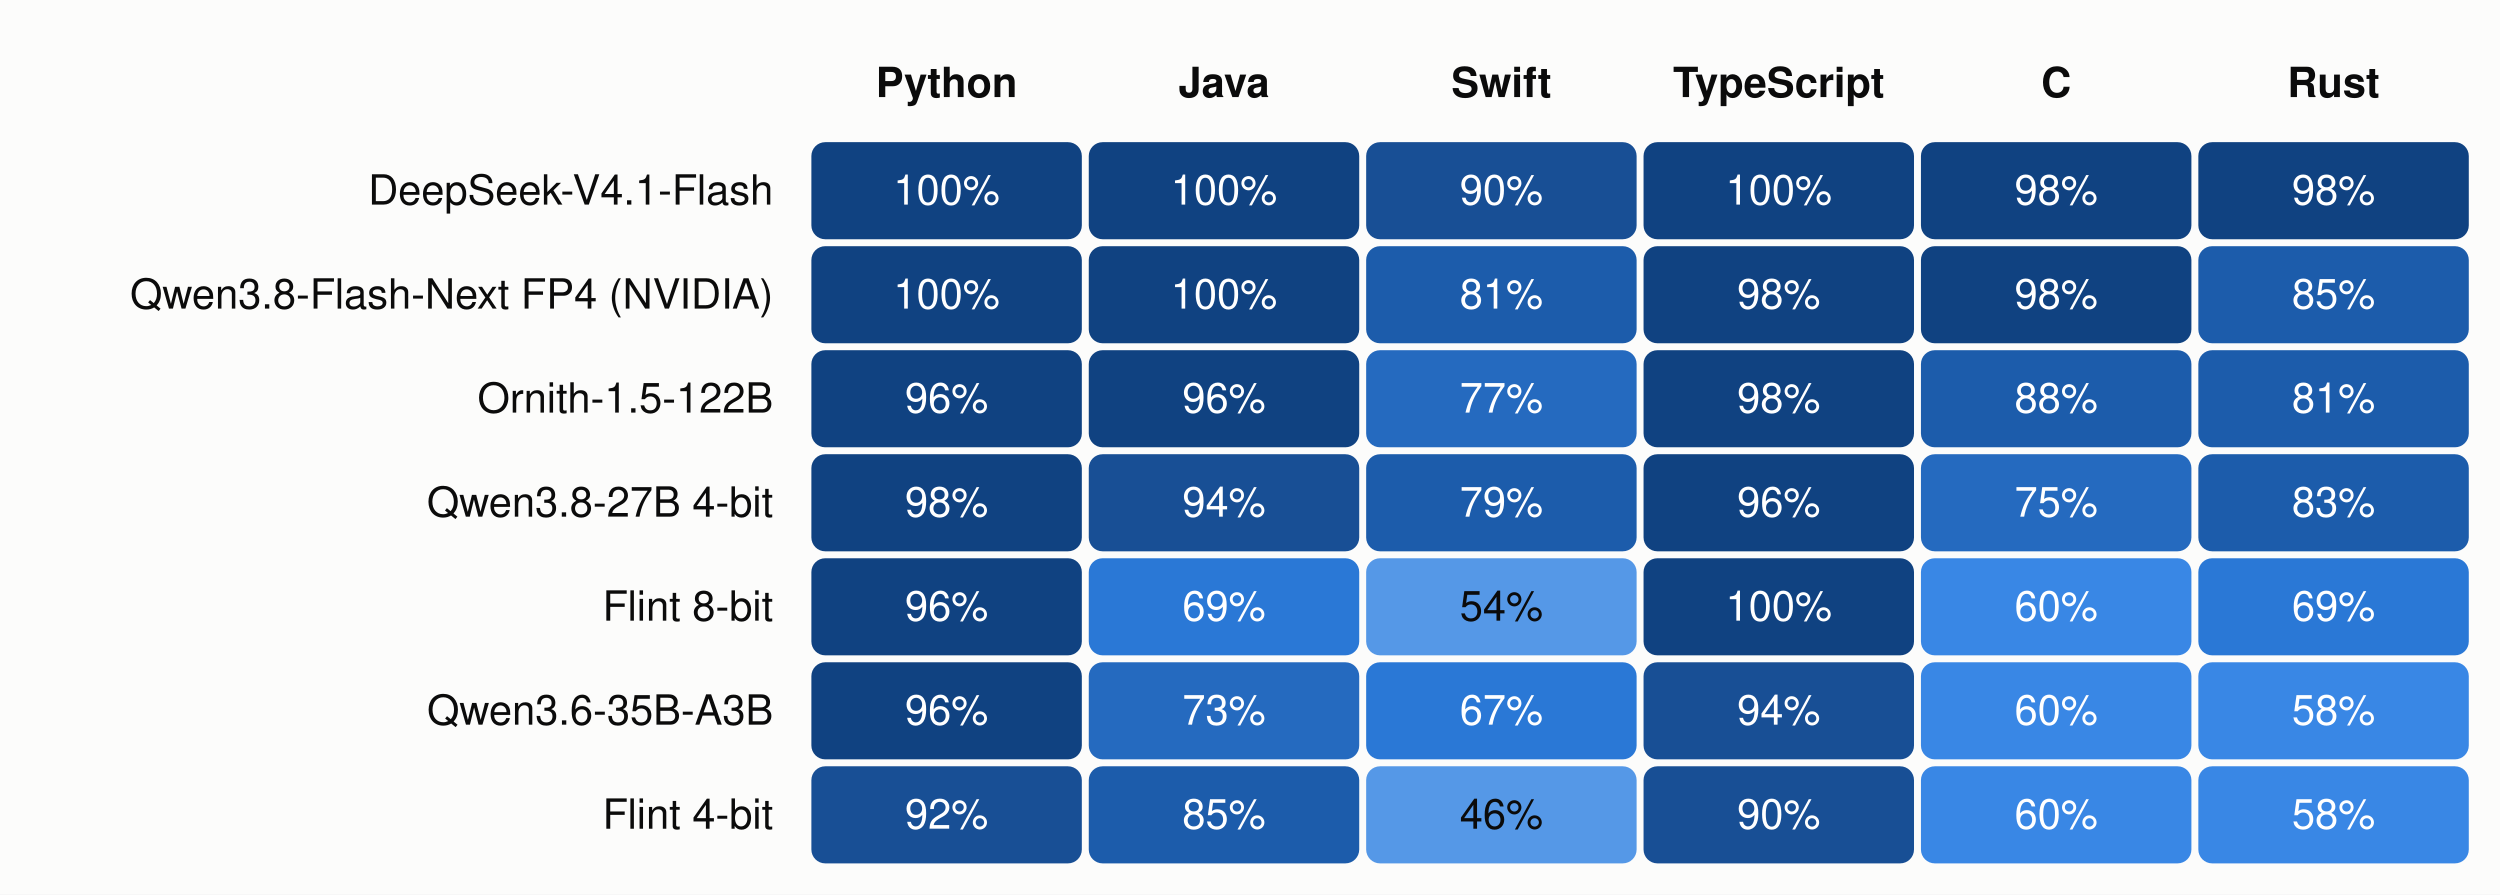
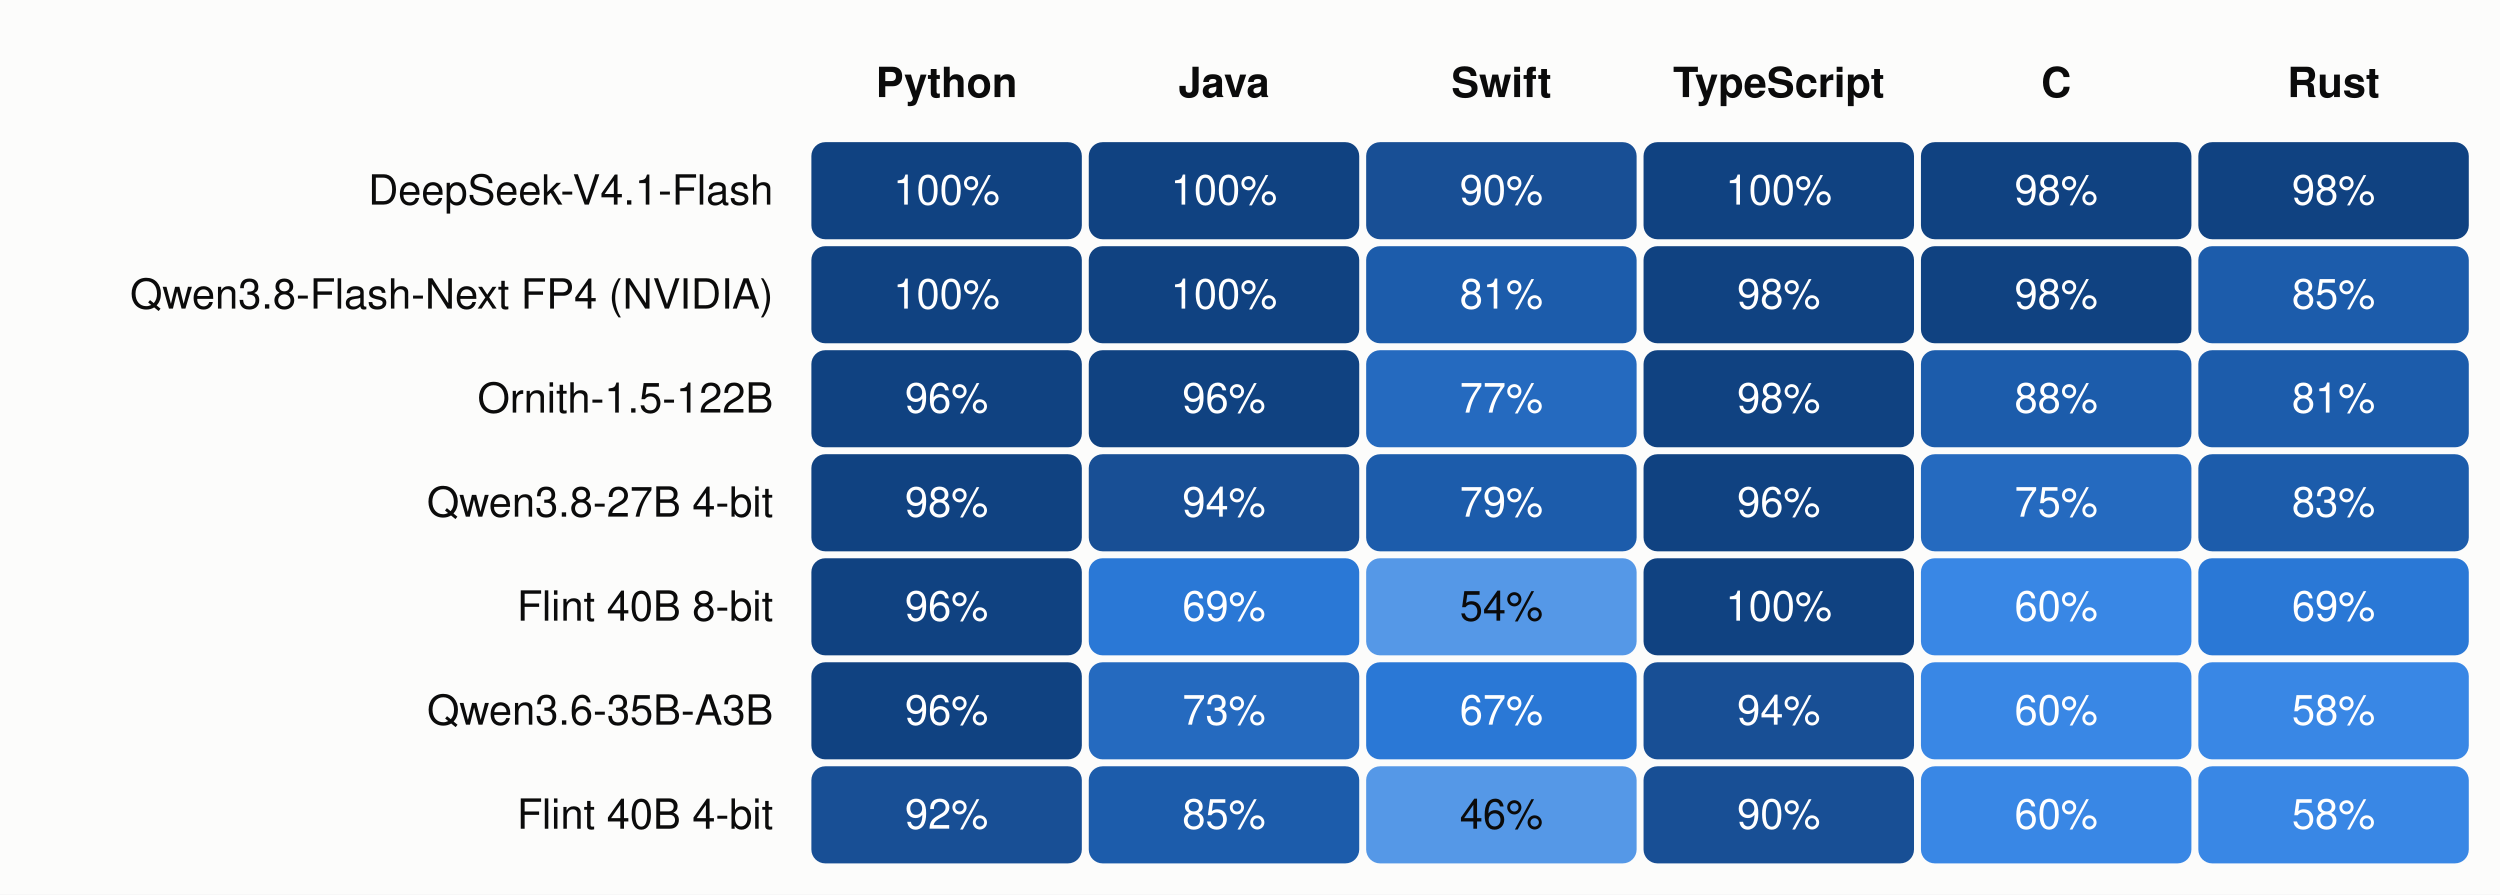
<svg xmlns="http://www.w3.org/2000/svg" class="lb-svg" viewBox="0 0 721 258" width="721" role="img" aria-label="Score by language">
  <style>
.lb-svg text{font:12px -apple-system,BlinkMacSystemFont,"Segoe UI",Helvetica,Arial,sans-serif;fill:#52514e}
.lb-svg .t{fill:#0b0b0b;font-weight:600}
.lb-svg .lab{fill:#0b0b0b}
.lb-svg .grid{stroke:#e4e3df}
.lb-svg .bar{fill:#2a78d6}
.lb-svg .dot{fill:#fcfcfb;stroke:#0b0b0b;stroke-width:1.5}
.lb-svg .h0{fill:#eef5fd} .lb-svg .x0{fill:#0b0b0b}
.lb-svg .h1{fill:#cde2fb} .lb-svg .x1{fill:#0b0b0b}
.lb-svg .h2{fill:#b7d3f6} .lb-svg .x2{fill:#0b0b0b}
.lb-svg .h3{fill:#9ec5f4} .lb-svg .x3{fill:#0b0b0b}
.lb-svg .h4{fill:#86b6ef} .lb-svg .x4{fill:#0b0b0b}
.lb-svg .h5{fill:#6da7ec} .lb-svg .x5{fill:#0b0b0b}
.lb-svg .h6{fill:#5598e7} .lb-svg .x6{fill:#0b0b0b}
.lb-svg .h7{fill:#3987e5} .lb-svg .x7{fill:#ffffff}
.lb-svg .h8{fill:#2a78d6} .lb-svg .x8{fill:#ffffff}
.lb-svg .h9{fill:#256abf} .lb-svg .x9{fill:#ffffff}
.lb-svg .h10{fill:#1c5cab} .lb-svg .x10{fill:#ffffff}
.lb-svg .h11{fill:#184f95} .lb-svg .x11{fill:#ffffff}
.lb-svg .h12{fill:#104281} .lb-svg .x12{fill:#ffffff}
</style>
  <rect width="721" height="258" style="fill:#fcfcfb" />
  <text class="t" x="273" y="28" text-anchor="middle">Python</text>
  <text class="t" x="353" y="28" text-anchor="middle">Java</text>
  <text class="t" x="433" y="28" text-anchor="middle">Swift</text>
  <text class="t" x="513" y="28" text-anchor="middle">TypeScript</text>
  <text class="t" x="593" y="28" text-anchor="middle">C</text>
  <text class="t" x="673" y="28" text-anchor="middle">Rust</text>
  <text class="lab" x="223" y="59" text-anchor="end">DeepSeek-V4.1-Flash</text>
  <g>
    <rect class="h12" x="234" y="41" width="78" height="28" rx="4" />
    <text class="x12" x="273" y="59" text-anchor="middle">100%</text>
  </g>
  <g>
    <rect class="h12" x="314" y="41" width="78" height="28" rx="4" />
    <text class="x12" x="353" y="59" text-anchor="middle">100%</text>
  </g>
  <g>
    <rect class="h11" x="394" y="41" width="78" height="28" rx="4" />
    <text class="x11" x="433" y="59" text-anchor="middle">90%</text>
  </g>
  <g>
    <rect class="h12" x="474" y="41" width="78" height="28" rx="4" />
    <text class="x12" x="513" y="59" text-anchor="middle">100%</text>
  </g>
  <g>
    <rect class="h12" x="554" y="41" width="78" height="28" rx="4" />
    <text class="x12" x="593" y="59" text-anchor="middle">98%</text>
  </g>
  <g>
    <rect class="h12" x="634" y="41" width="78" height="28" rx="4" />
    <text class="x12" x="673" y="59" text-anchor="middle">98%</text>
  </g>
  <text class="lab" x="223" y="89" text-anchor="end">Qwen3.8-Flash-Next FP4 (NVIDIA)</text>
  <g>
    <rect class="h12" x="234" y="71" width="78" height="28" rx="4" />
    <text class="x12" x="273" y="89" text-anchor="middle">100%</text>
  </g>
  <g>
    <rect class="h12" x="314" y="71" width="78" height="28" rx="4" />
    <text class="x12" x="353" y="89" text-anchor="middle">100%</text>
  </g>
  <g>
    <rect class="h10" x="394" y="71" width="78" height="28" rx="4" />
    <text class="x10" x="433" y="89" text-anchor="middle">81%</text>
  </g>
  <g>
    <rect class="h12" x="474" y="71" width="78" height="28" rx="4" />
    <text class="x12" x="513" y="89" text-anchor="middle">98%</text>
  </g>
  <g>
    <rect class="h12" x="554" y="71" width="78" height="28" rx="4" />
    <text class="x12" x="593" y="89" text-anchor="middle">98%</text>
  </g>
  <g>
    <rect class="h10" x="634" y="71" width="78" height="28" rx="4" />
    <text class="x10" x="673" y="89" text-anchor="middle">85%</text>
  </g>
  <text class="lab" x="223" y="119" text-anchor="end">Ornith-1.5-122B</text>
  <g>
    <rect class="h12" x="234" y="101" width="78" height="28" rx="4" />
    <text class="x12" x="273" y="119" text-anchor="middle">96%</text>
  </g>
  <g>
    <rect class="h12" x="314" y="101" width="78" height="28" rx="4" />
    <text class="x12" x="353" y="119" text-anchor="middle">96%</text>
  </g>
  <g>
    <rect class="h9" x="394" y="101" width="78" height="28" rx="4" />
    <text class="x9" x="433" y="119" text-anchor="middle">77%</text>
  </g>
  <g>
    <rect class="h12" x="474" y="101" width="78" height="28" rx="4" />
    <text class="x12" x="513" y="119" text-anchor="middle">98%</text>
  </g>
  <g>
    <rect class="h10" x="554" y="101" width="78" height="28" rx="4" />
    <text class="x10" x="593" y="119" text-anchor="middle">88%</text>
  </g>
  <g>
    <rect class="h10" x="634" y="101" width="78" height="28" rx="4" />
    <text class="x10" x="673" y="119" text-anchor="middle">81%</text>
  </g>
  <text class="lab" x="223" y="149" text-anchor="end">Qwen3.8-27B 4-bit</text>
  <g>
    <rect class="h12" x="234" y="131" width="78" height="28" rx="4" />
    <text class="x12" x="273" y="149" text-anchor="middle">98%</text>
  </g>
  <g>
    <rect class="h11" x="314" y="131" width="78" height="28" rx="4" />
    <text class="x11" x="353" y="149" text-anchor="middle">94%</text>
  </g>
  <g>
    <rect class="h10" x="394" y="131" width="78" height="28" rx="4" />
    <text class="x10" x="433" y="149" text-anchor="middle">79%</text>
  </g>
  <g>
    <rect class="h12" x="474" y="131" width="78" height="28" rx="4" />
    <text class="x12" x="513" y="149" text-anchor="middle">96%</text>
  </g>
  <g>
    <rect class="h9" x="554" y="131" width="78" height="28" rx="4" />
    <text class="x9" x="593" y="149" text-anchor="middle">75%</text>
  </g>
  <g>
    <rect class="h10" x="634" y="131" width="78" height="28" rx="4" />
    <text class="x10" x="673" y="149" text-anchor="middle">83%</text>
  </g>
-   <text class="lab" x="223" y="179" text-anchor="end">Flint 8-bit</text>
+   <text class="lab" x="223" y="179" text-anchor="end">Flint 40B 8-bit</text>
  <g>
    <rect class="h12" x="234" y="161" width="78" height="28" rx="4" />
    <text class="x12" x="273" y="179" text-anchor="middle">96%</text>
  </g>
  <g>
    <rect class="h8" x="314" y="161" width="78" height="28" rx="4" />
    <text class="x8" x="353" y="179" text-anchor="middle">69%</text>
  </g>
  <g>
    <rect class="h6" x="394" y="161" width="78" height="28" rx="4" />
    <text class="x6" x="433" y="179" text-anchor="middle">54%</text>
  </g>
  <g>
    <rect class="h12" x="474" y="161" width="78" height="28" rx="4" />
    <text class="x12" x="513" y="179" text-anchor="middle">100%</text>
  </g>
  <g>
    <rect class="h7" x="554" y="161" width="78" height="28" rx="4" />
    <text class="x7" x="593" y="179" text-anchor="middle">60%</text>
  </g>
  <g>
    <rect class="h8" x="634" y="161" width="78" height="28" rx="4" />
    <text class="x8" x="673" y="179" text-anchor="middle">69%</text>
  </g>
  <text class="lab" x="223" y="209" text-anchor="end">Qwen3.6-35B-A3B</text>
  <g>
    <rect class="h12" x="234" y="191" width="78" height="28" rx="4" />
    <text class="x12" x="273" y="209" text-anchor="middle">96%</text>
  </g>
  <g>
    <rect class="h9" x="314" y="191" width="78" height="28" rx="4" />
    <text class="x9" x="353" y="209" text-anchor="middle">73%</text>
  </g>
  <g>
    <rect class="h8" x="394" y="191" width="78" height="28" rx="4" />
    <text class="x8" x="433" y="209" text-anchor="middle">67%</text>
  </g>
  <g>
    <rect class="h11" x="474" y="191" width="78" height="28" rx="4" />
    <text class="x11" x="513" y="209" text-anchor="middle">94%</text>
  </g>
  <g>
    <rect class="h7" x="554" y="191" width="78" height="28" rx="4" />
    <text class="x7" x="593" y="209" text-anchor="middle">60%</text>
  </g>
  <g>
    <rect class="h7" x="634" y="191" width="78" height="28" rx="4" />
    <text class="x7" x="673" y="209" text-anchor="middle">58%</text>
  </g>
-   <text class="lab" x="223" y="239" text-anchor="end">Flint 4-bit</text>
+   <text class="lab" x="223" y="239" text-anchor="end">Flint 40B 4-bit</text>
  <g>
    <rect class="h11" x="234" y="221" width="78" height="28" rx="4" />
    <text class="x11" x="273" y="239" text-anchor="middle">92%</text>
  </g>
  <g>
    <rect class="h10" x="314" y="221" width="78" height="28" rx="4" />
    <text class="x10" x="353" y="239" text-anchor="middle">85%</text>
  </g>
  <g>
    <rect class="h6" x="394" y="221" width="78" height="28" rx="4" />
    <text class="x6" x="433" y="239" text-anchor="middle">46%</text>
  </g>
  <g>
    <rect class="h11" x="474" y="221" width="78" height="28" rx="4" />
    <text class="x11" x="513" y="239" text-anchor="middle">90%</text>
  </g>
  <g>
    <rect class="h7" x="554" y="221" width="78" height="28" rx="4" />
    <text class="x7" x="593" y="239" text-anchor="middle">60%</text>
  </g>
  <g>
    <rect class="h7" x="634" y="221" width="78" height="28" rx="4" />
    <text class="x7" x="673" y="239" text-anchor="middle">58%</text>
  </g>
</svg>
